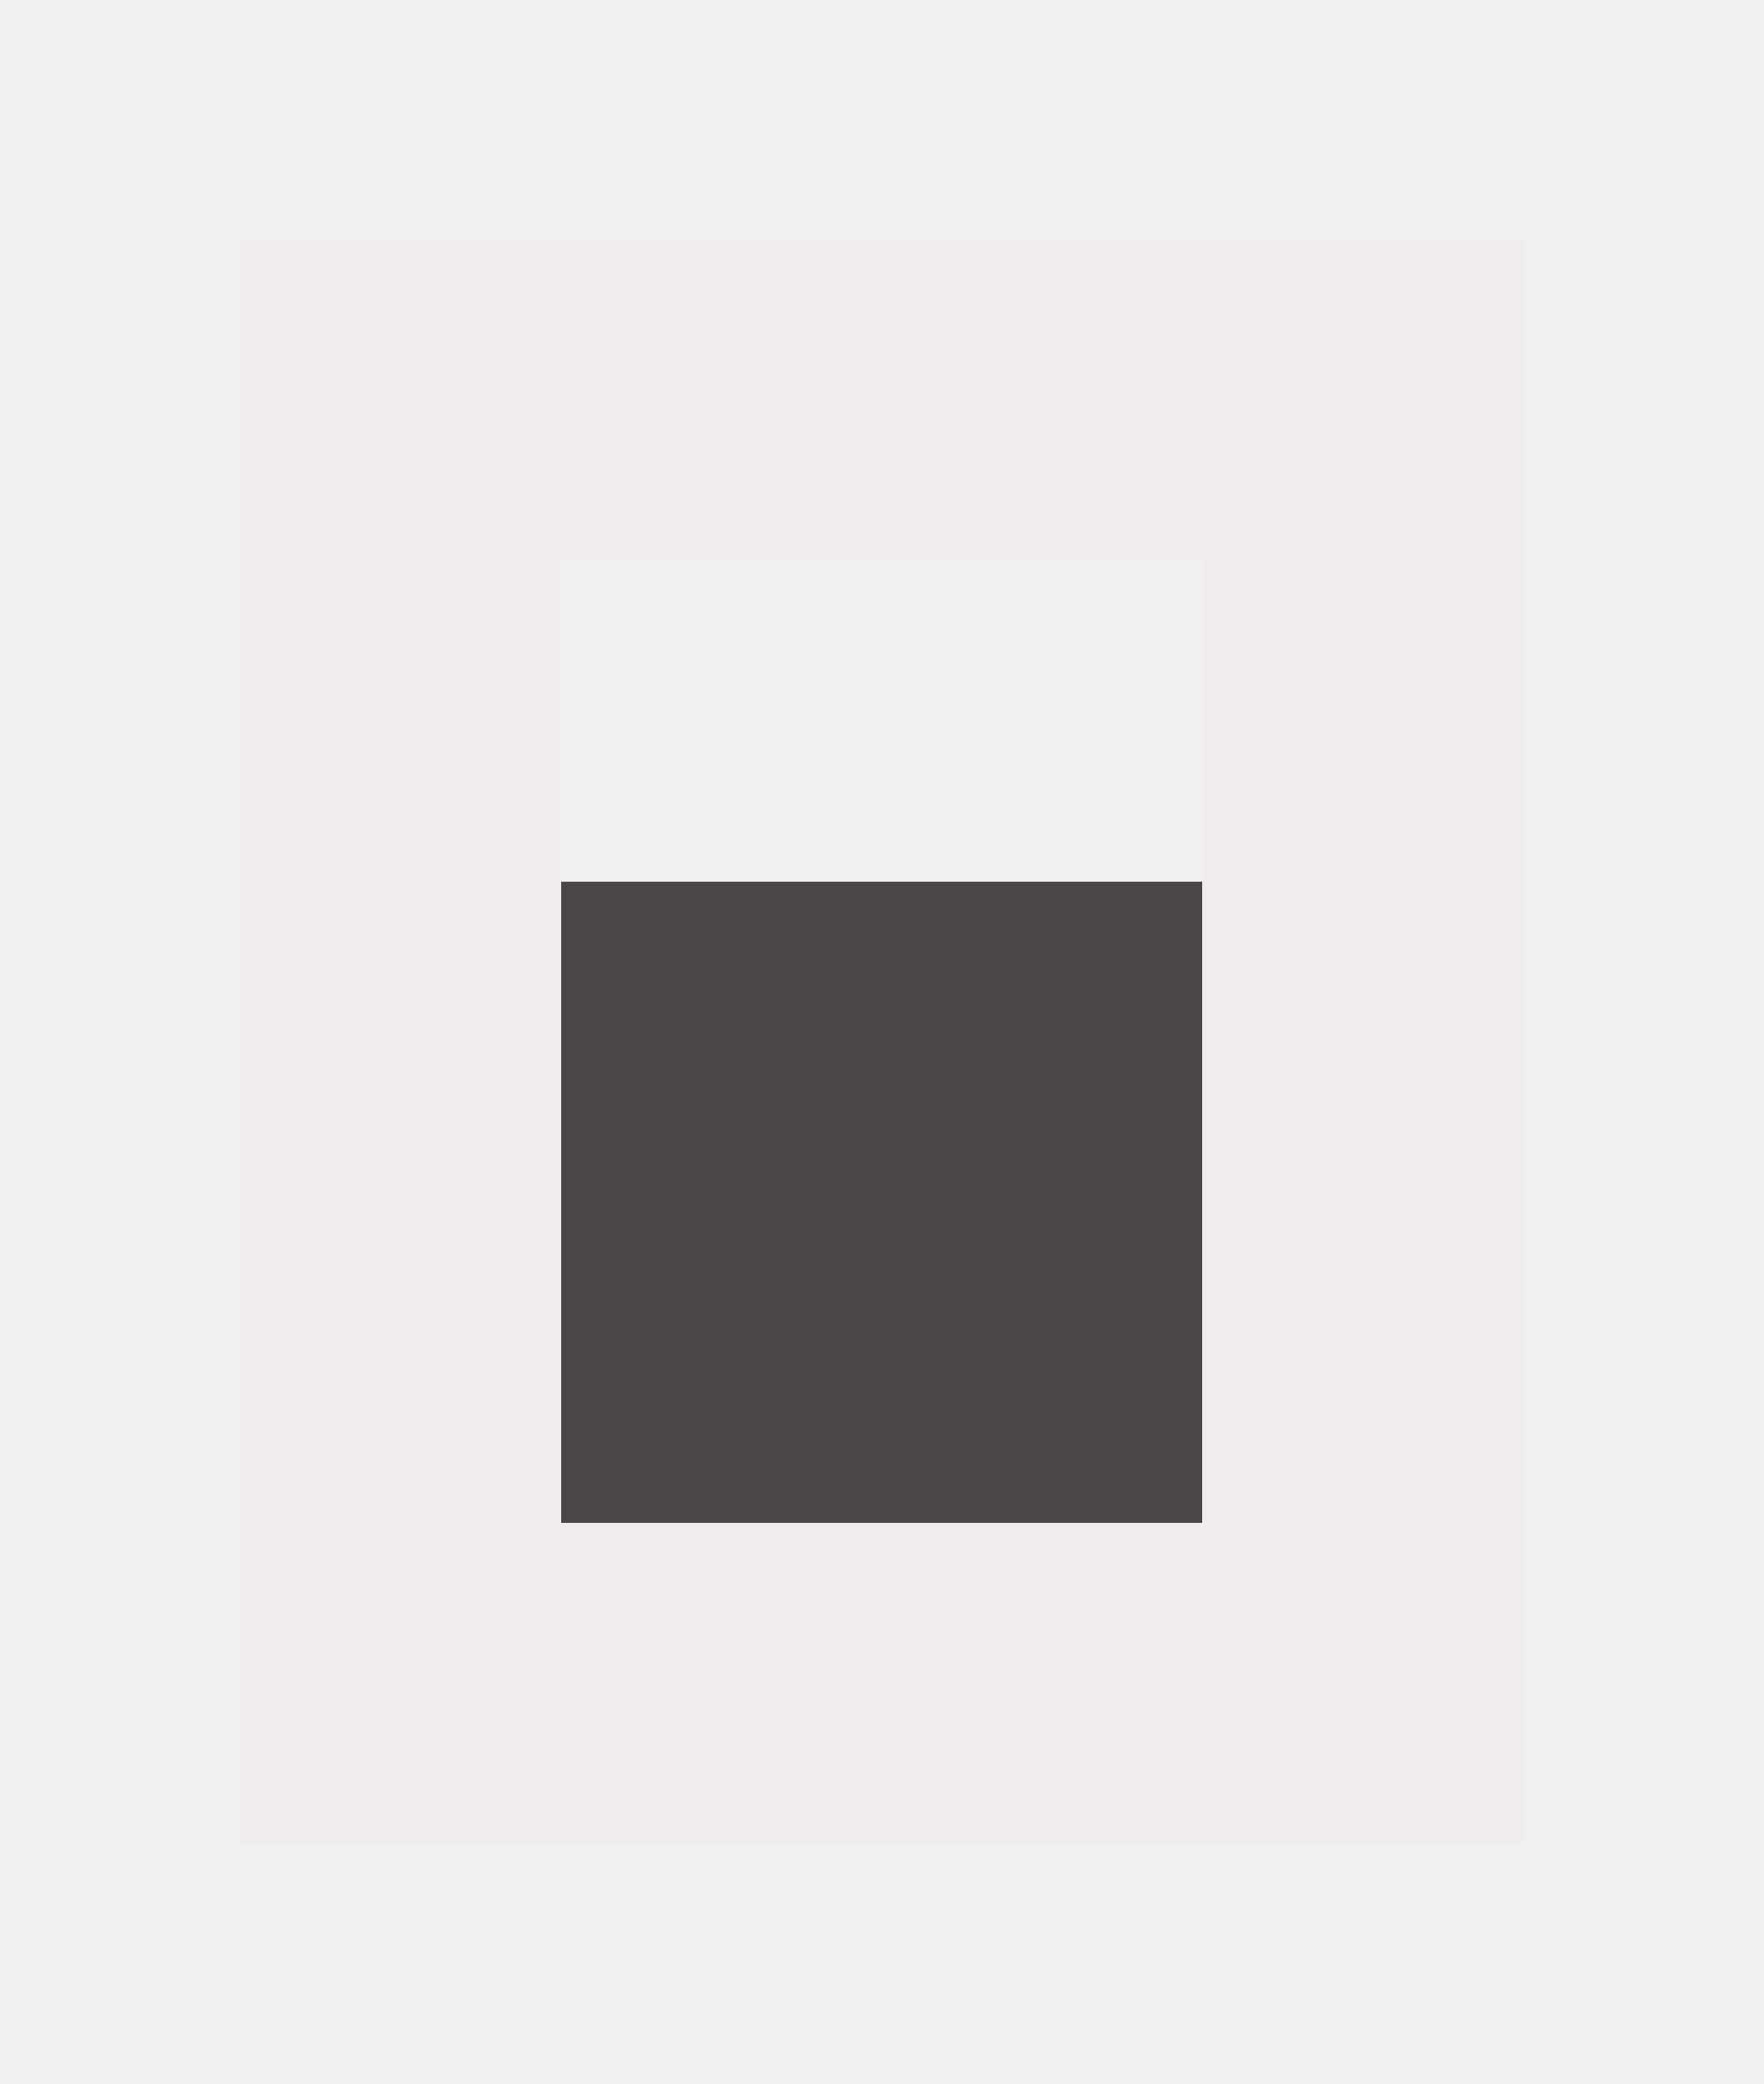
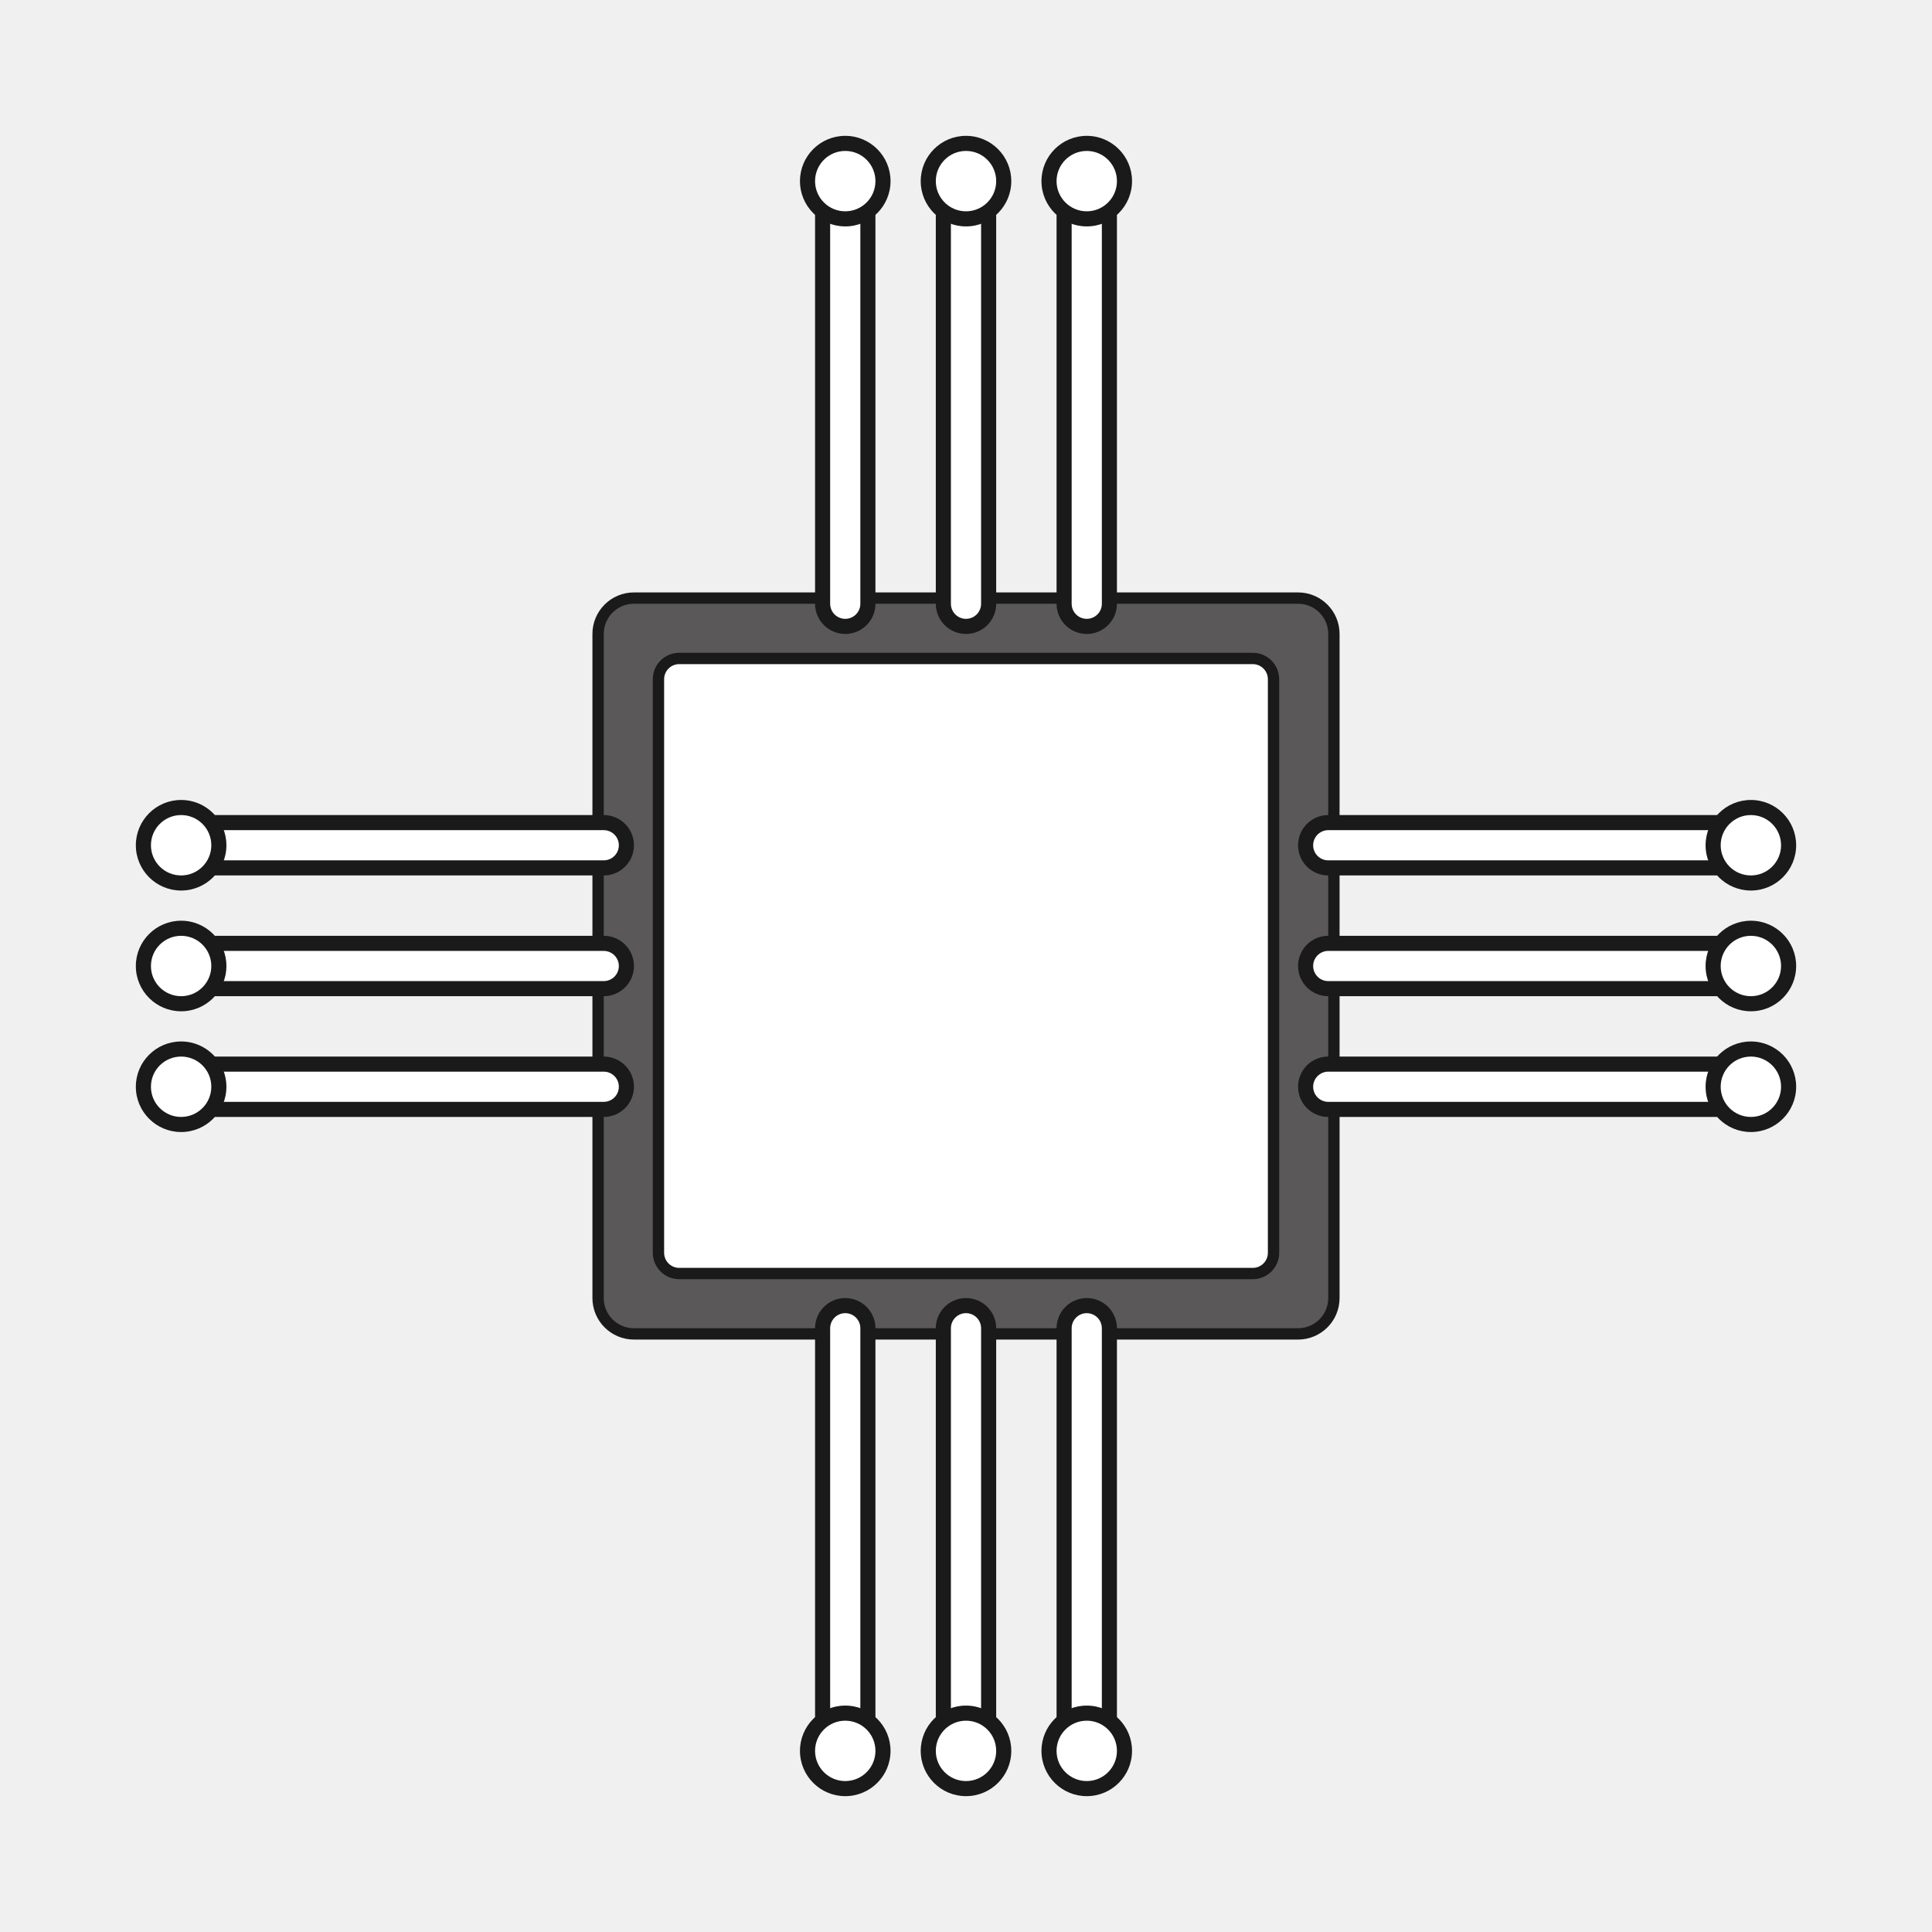
- <svg xmlns="http://www.w3.org/2000/svg" width="22" height="26" viewBox="0 0 22 26" fill="none">
-   <g clip-path="url(#clip0_1311_94916)">
-     <path d="M15 19H7V11H15V19Z" fill="#4B4646" />
-     <path d="M15 7H7V19H15V7ZM19 23H3V3H19V23Z" fill="#F1ECEC" />
-   </g>
-   <defs>
-     <clipPath id="clip0_1311_94916">
-       <rect width="16" height="20" fill="white" transform="translate(3 3)" />
-     </clipPath>
-   </defs>
+ <svg xmlns="http://www.w3.org/2000/svg" width="512" height="512" viewBox="0 0 512 512">
+   <rect x="160" y="160" width="192" height="192" rx="8" fill="#5A5858" stroke="#1A1A1A" stroke-width="6" paint-order="stroke fill" />
+   <rect x="176" y="176" width="160" height="160" rx="4" fill="white" stroke="#1A1A1A" stroke-width="6" paint-order="stroke fill" />
+   <line x1="224" y1="160" x2="224" y2="56" stroke="#1A1A1A" stroke-width="16" stroke-linecap="round" />
+   <line x1="224" y1="160" x2="224" y2="56" stroke="white" stroke-width="8" stroke-linecap="round" />
+   <circle cx="224" cy="48" r="12" fill="#1A1A1A" />
+   <circle cx="224" cy="48" r="8" fill="white" />
+   <line x1="256" y1="160" x2="256" y2="56" stroke="#1A1A1A" stroke-width="16" stroke-linecap="round" />
+   <line x1="256" y1="160" x2="256" y2="56" stroke="white" stroke-width="8" stroke-linecap="round" />
+   <circle cx="256" cy="48" r="12" fill="#1A1A1A" />
+   <circle cx="256" cy="48" r="8" fill="white" />
+   <line x1="288" y1="160" x2="288" y2="56" stroke="#1A1A1A" stroke-width="16" stroke-linecap="round" />
+   <line x1="288" y1="160" x2="288" y2="56" stroke="white" stroke-width="8" stroke-linecap="round" />
+   <circle cx="288" cy="48" r="12" fill="#1A1A1A" />
+   <circle cx="288" cy="48" r="8" fill="white" />
+   <line x1="224" y1="352" x2="224" y2="456" stroke="#1A1A1A" stroke-width="16" stroke-linecap="round" />
+   <line x1="224" y1="352" x2="224" y2="456" stroke="white" stroke-width="8" stroke-linecap="round" />
+   <circle cx="224" cy="464" r="12" fill="#1A1A1A" />
+   <circle cx="224" cy="464" r="8" fill="white" />
+   <line x1="256" y1="352" x2="256" y2="456" stroke="#1A1A1A" stroke-width="16" stroke-linecap="round" />
+   <line x1="256" y1="352" x2="256" y2="456" stroke="white" stroke-width="8" stroke-linecap="round" />
+   <circle cx="256" cy="464" r="12" fill="#1A1A1A" />
+   <circle cx="256" cy="464" r="8" fill="white" />
+   <line x1="288" y1="352" x2="288" y2="456" stroke="#1A1A1A" stroke-width="16" stroke-linecap="round" />
+   <line x1="288" y1="352" x2="288" y2="456" stroke="white" stroke-width="8" stroke-linecap="round" />
+   <circle cx="288" cy="464" r="12" fill="#1A1A1A" />
+   <circle cx="288" cy="464" r="8" fill="white" />
+   <line x1="160" y1="224" x2="56" y2="224" stroke="#1A1A1A" stroke-width="16" stroke-linecap="round" />
+   <line x1="160" y1="224" x2="56" y2="224" stroke="white" stroke-width="8" stroke-linecap="round" />
+   <circle cx="48" cy="224" r="12" fill="#1A1A1A" />
+   <circle cx="48" cy="224" r="8" fill="white" />
+   <line x1="160" y1="256" x2="56" y2="256" stroke="#1A1A1A" stroke-width="16" stroke-linecap="round" />
+   <line x1="160" y1="256" x2="56" y2="256" stroke="white" stroke-width="8" stroke-linecap="round" />
+   <circle cx="48" cy="256" r="12" fill="#1A1A1A" />
+   <circle cx="48" cy="256" r="8" fill="white" />
+   <line x1="160" y1="288" x2="56" y2="288" stroke="#1A1A1A" stroke-width="16" stroke-linecap="round" />
+   <line x1="160" y1="288" x2="56" y2="288" stroke="white" stroke-width="8" stroke-linecap="round" />
+   <circle cx="48" cy="288" r="12" fill="#1A1A1A" />
+   <circle cx="48" cy="288" r="8" fill="white" />
+   <line x1="352" y1="224" x2="456" y2="224" stroke="#1A1A1A" stroke-width="16" stroke-linecap="round" />
+   <line x1="352" y1="224" x2="456" y2="224" stroke="white" stroke-width="8" stroke-linecap="round" />
+   <circle cx="464" cy="224" r="12" fill="#1A1A1A" />
+   <circle cx="464" cy="224" r="8" fill="white" />
+   <line x1="352" y1="256" x2="456" y2="256" stroke="#1A1A1A" stroke-width="16" stroke-linecap="round" />
+   <line x1="352" y1="256" x2="456" y2="256" stroke="white" stroke-width="8" stroke-linecap="round" />
+   <circle cx="464" cy="256" r="12" fill="#1A1A1A" />
+   <circle cx="464" cy="256" r="8" fill="white" />
+   <line x1="352" y1="288" x2="456" y2="288" stroke="#1A1A1A" stroke-width="16" stroke-linecap="round" />
+   <line x1="352" y1="288" x2="456" y2="288" stroke="white" stroke-width="8" stroke-linecap="round" />
+   <circle cx="464" cy="288" r="12" fill="#1A1A1A" />
+   <circle cx="464" cy="288" r="8" fill="white" />
</svg>
